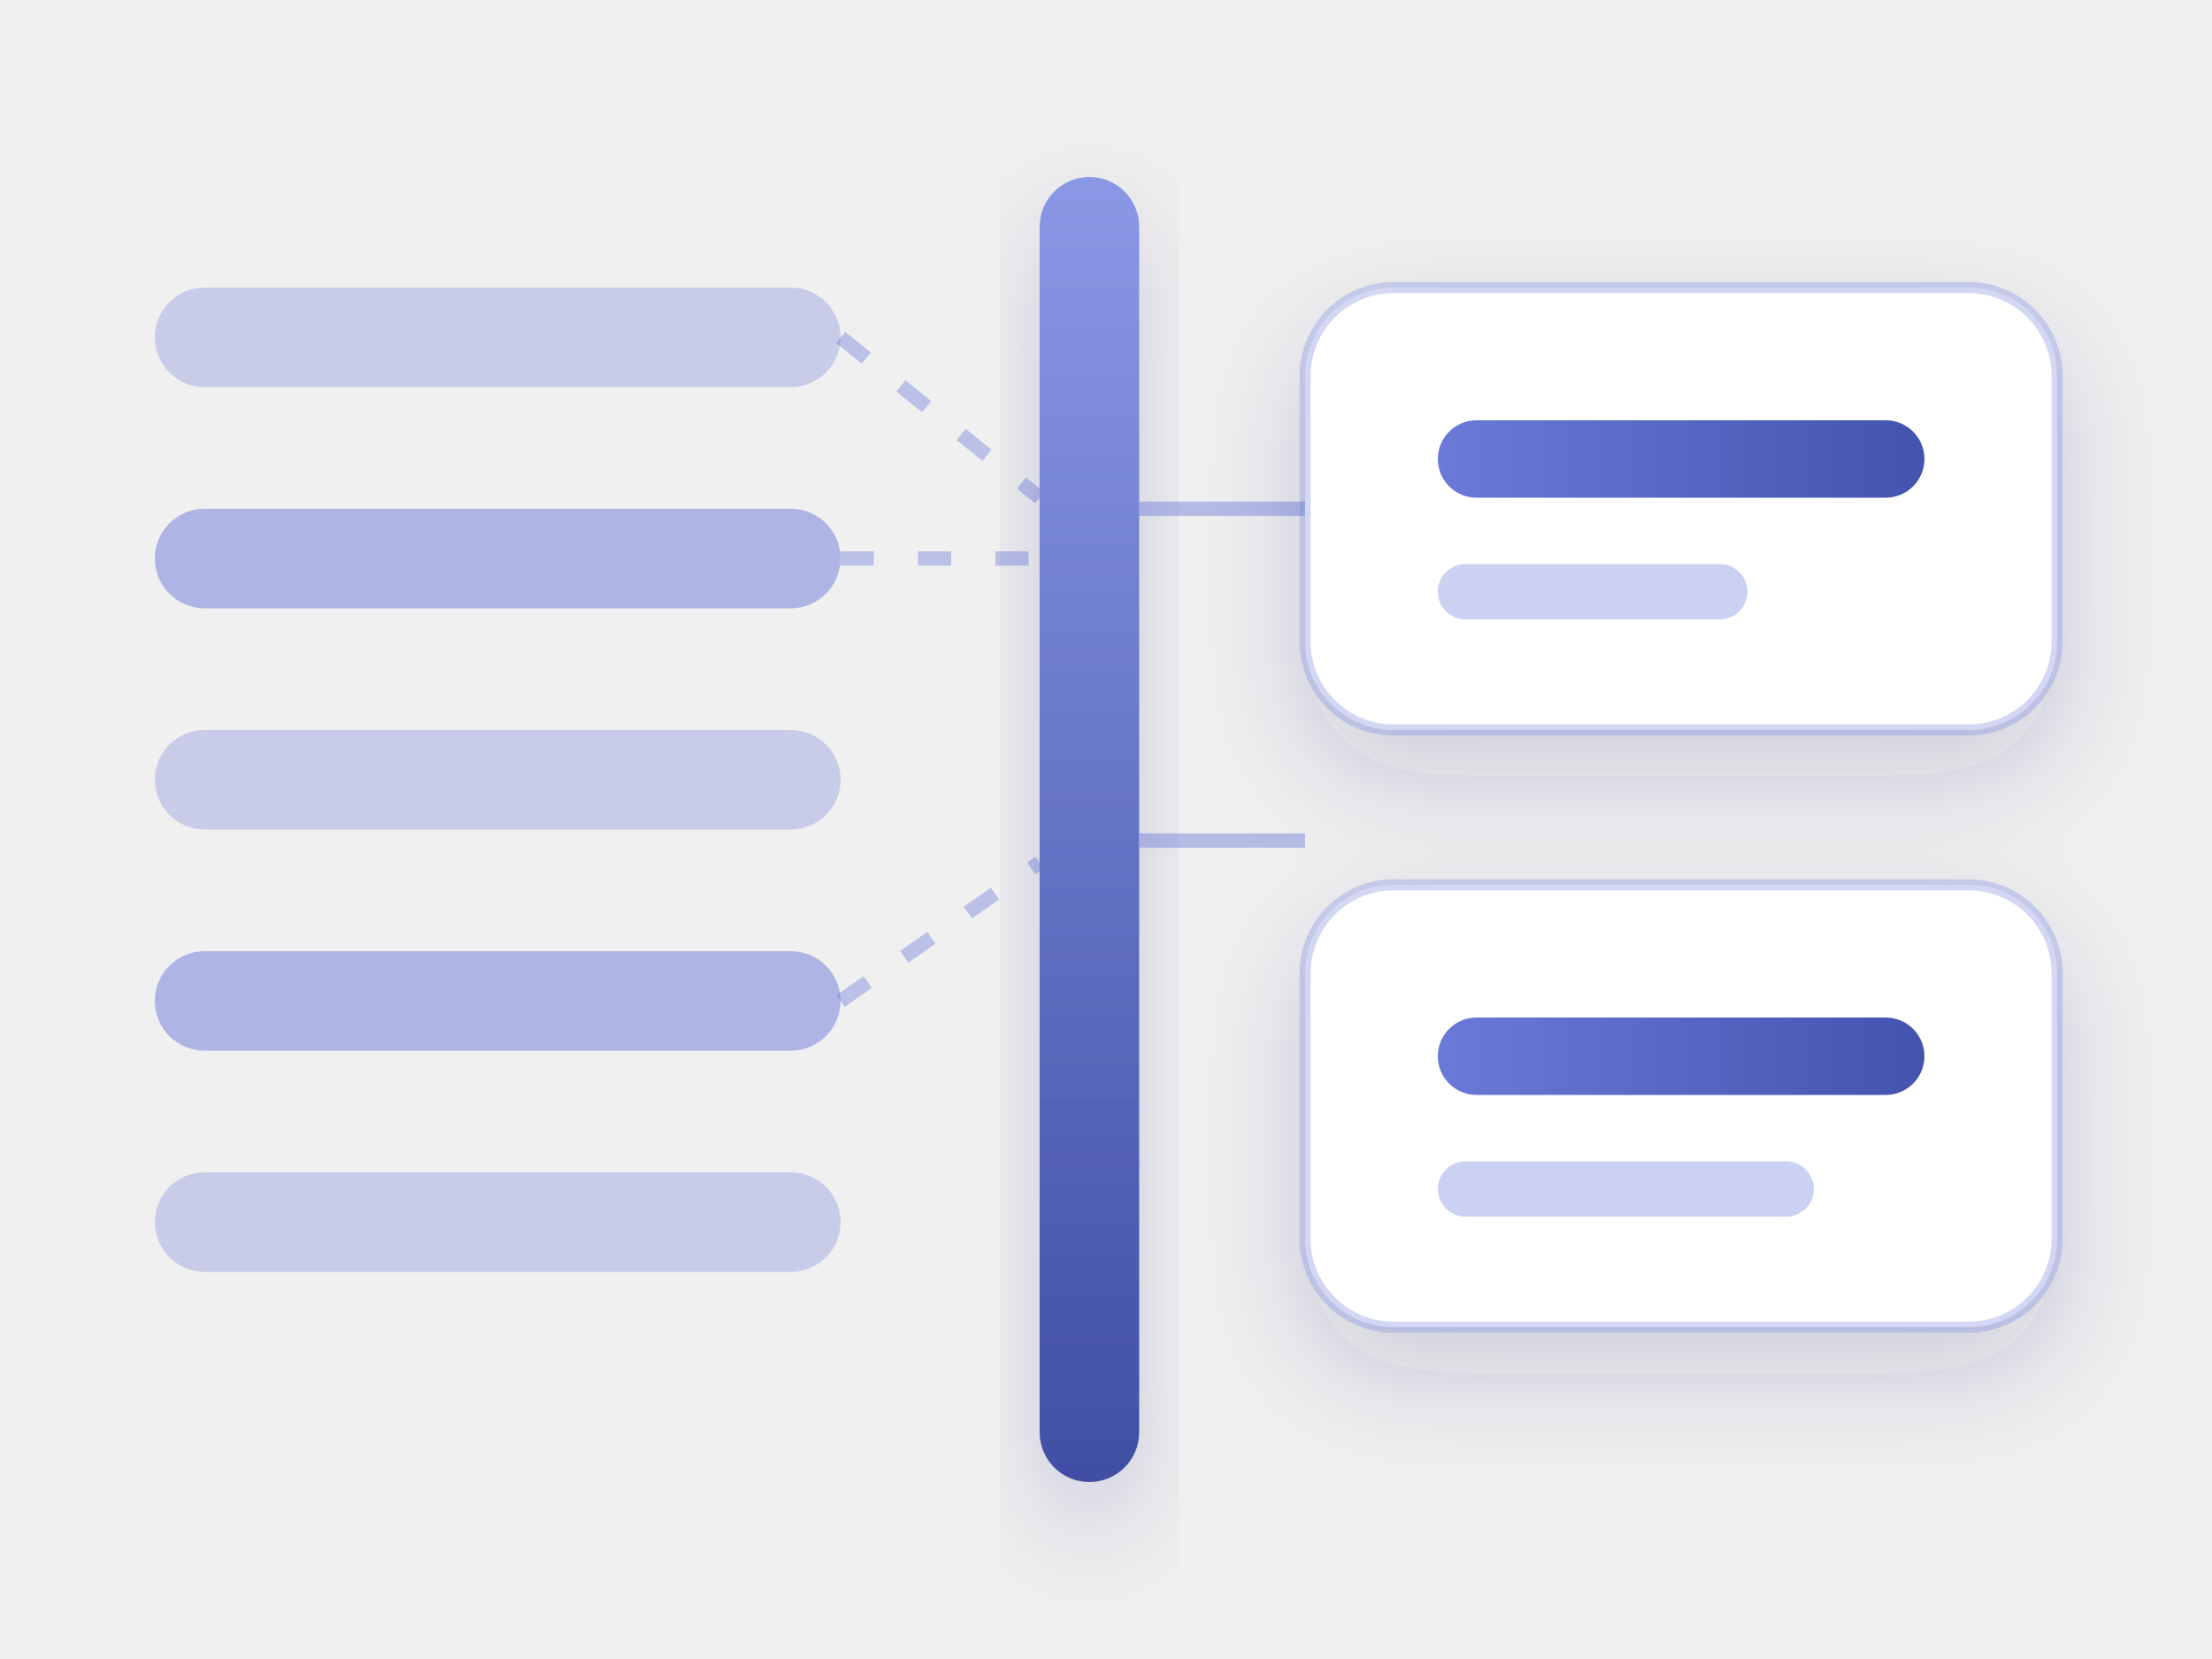
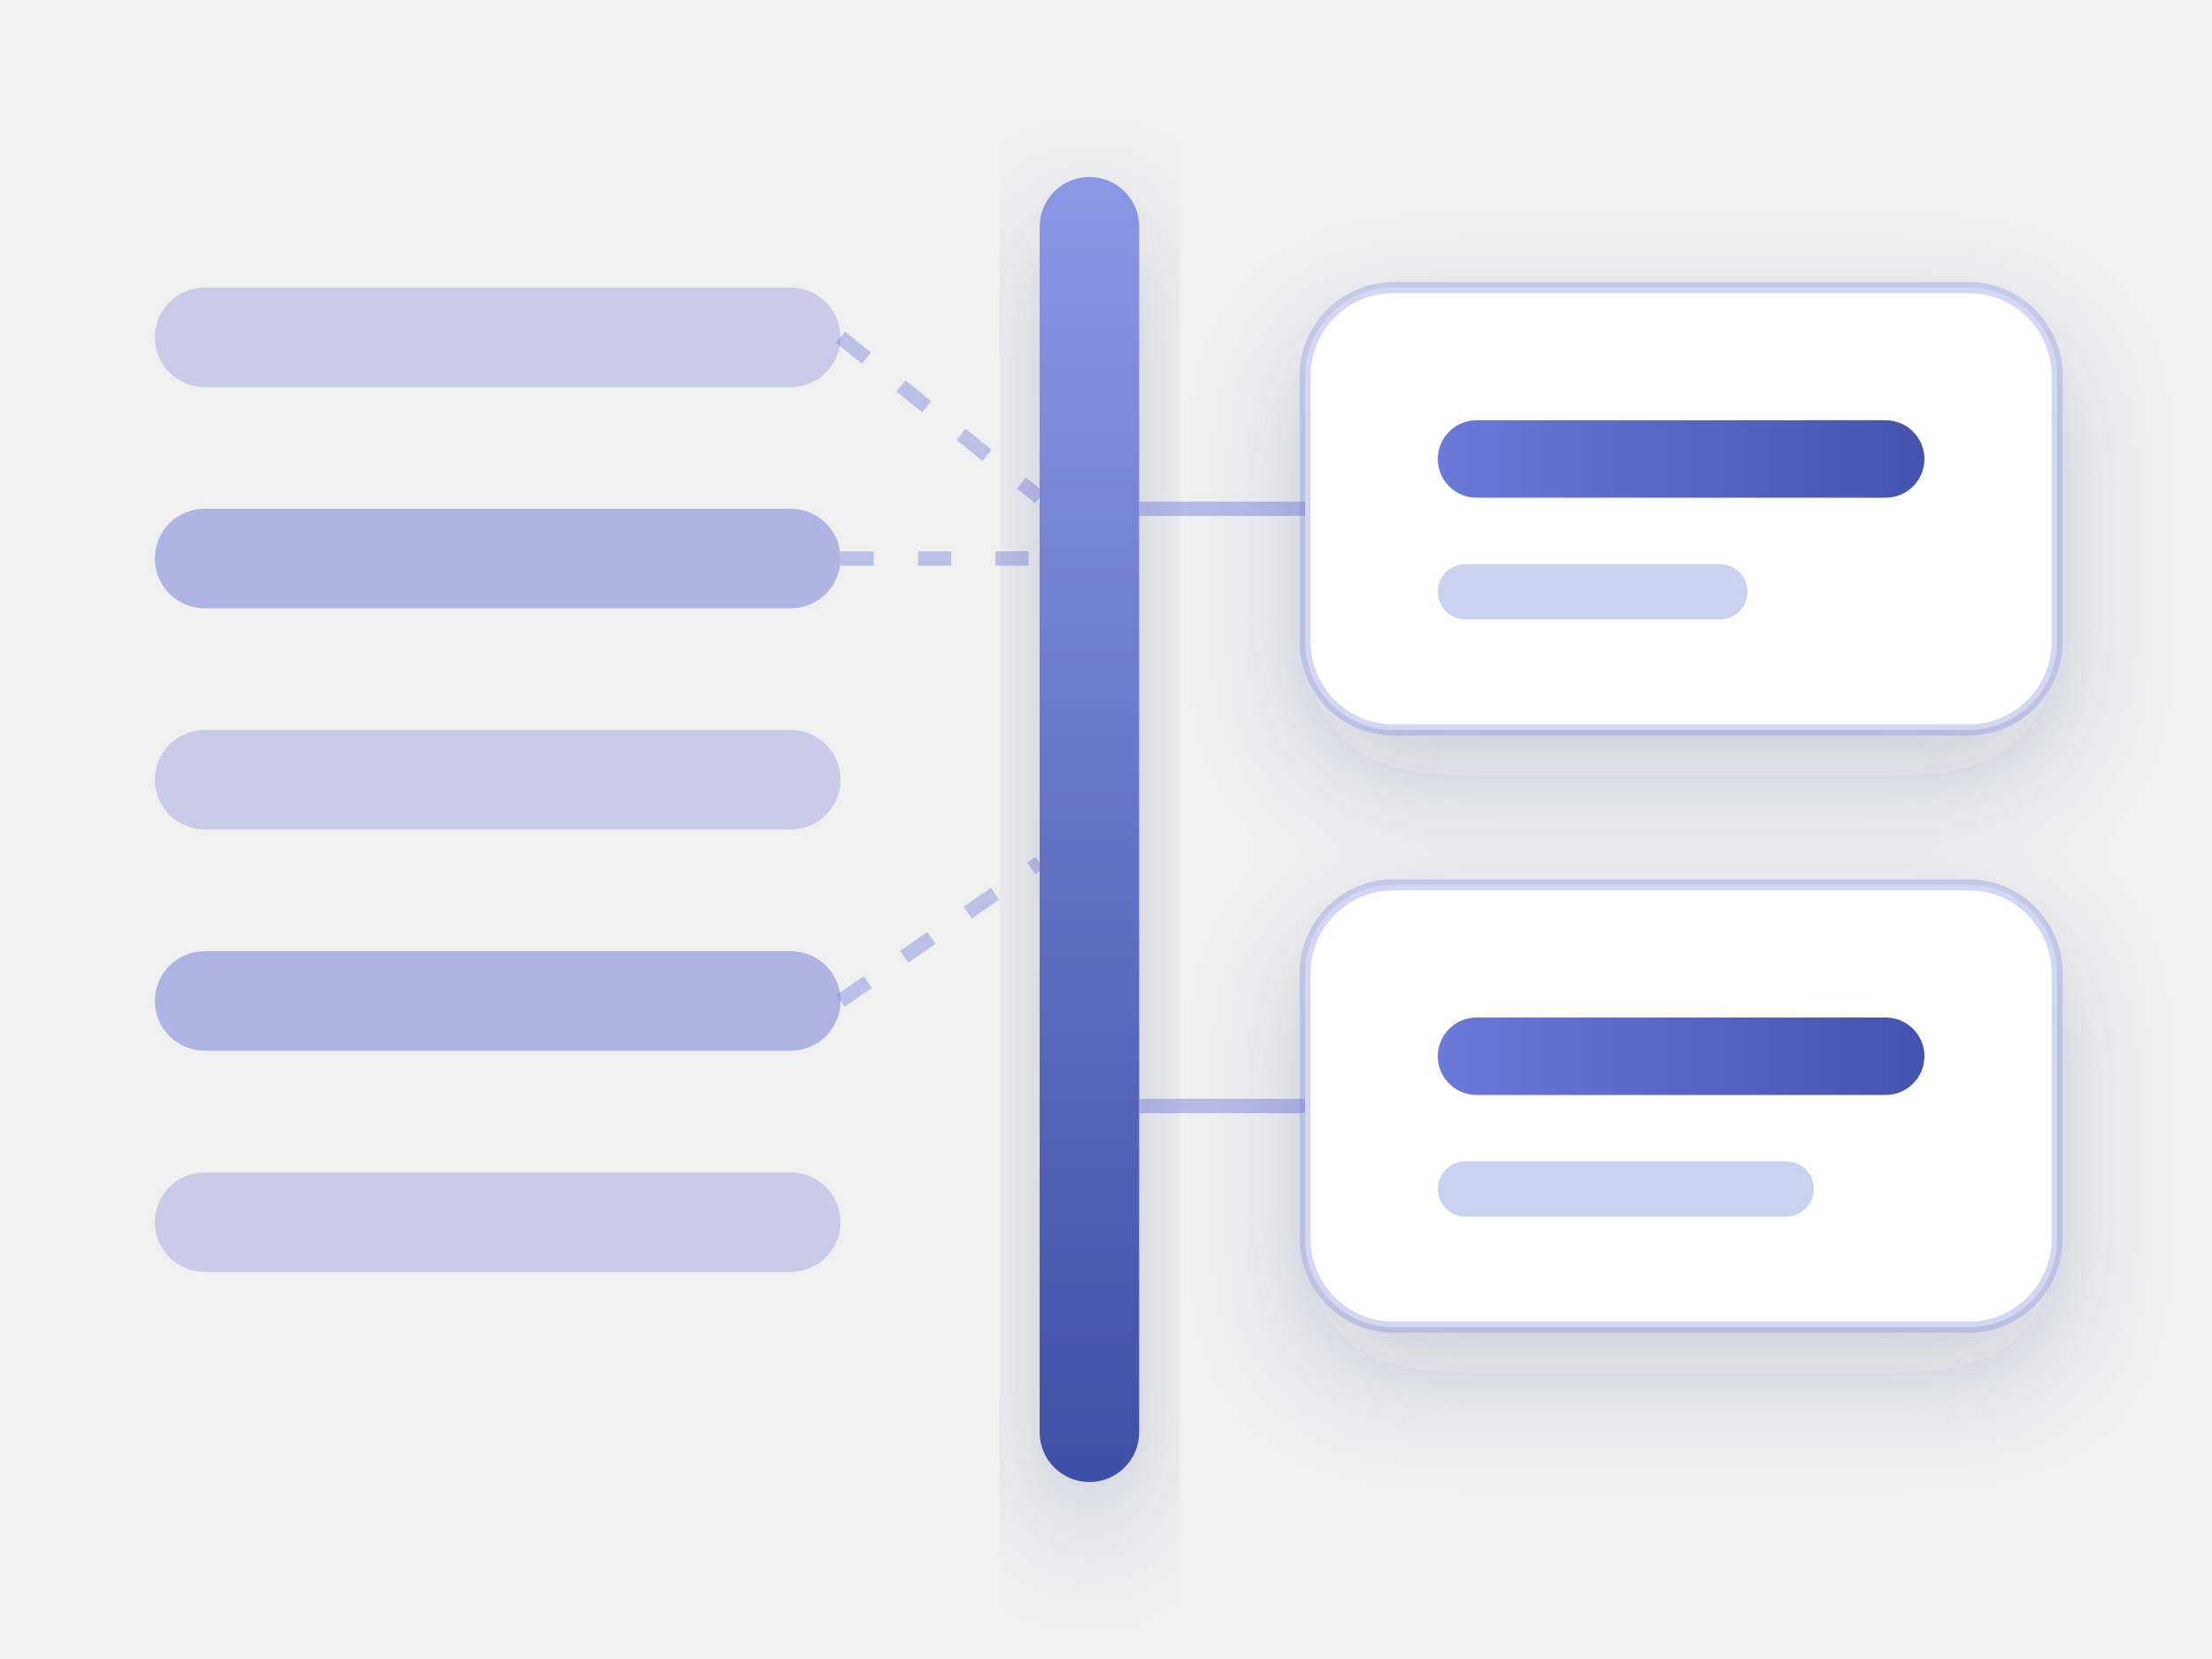
<svg xmlns="http://www.w3.org/2000/svg" viewBox="0 0 200 150" fill="none">
  <defs>
    <linearGradient id="gate" x1="0" y1="0" x2="0" y2="1">
      <stop offset="0" stop-color="#8b98e6" />
      <stop offset="1" stop-color="#3f4fa4" />
    </linearGradient>
    <linearGradient id="pass" x1="0" y1="0" x2="1" y2="0">
      <stop offset="0" stop-color="#6b7ad8" />
      <stop offset="1" stop-color="#4453ad" />
    </linearGradient>
    <filter id="lift" x="-40%" y="-40%" width="180%" height="180%">
      <feDropShadow dx="0" dy="4" stdDeviation="5" flood-color="#26307a" flood-opacity="0.18" />
    </filter>
  </defs>
  <g fill="#6b7ad8">
    <rect x="14" y="26" width="62" height="9" rx="4.5" opacity="0.3" />
    <rect x="14" y="46" width="62" height="9" rx="4.5" opacity="0.5" />
    <rect x="14" y="66" width="62" height="9" rx="4.5" opacity="0.3" />
    <rect x="14" y="86" width="62" height="9" rx="4.5" opacity="0.5" />
    <rect x="14" y="106" width="62" height="9" rx="4.5" opacity="0.3" />
  </g>
  <g stroke="#6b7ad8" stroke-opacity="0.4" stroke-width="1.3" stroke-dasharray="3 4">
    <path d="M76 50.5 94 50.5" />
    <path d="M76 90.5 94 78" />
    <path d="M76 30.5 94 45" />
  </g>
  <g filter="url(#lift)">
    <rect x="94" y="16" width="9" height="118" rx="4.5" fill="url(#gate)" />
  </g>
  <g stroke="#6b7ad8" stroke-opacity="0.45" stroke-width="1.3">
    <path d="M103 46 118 46" />
-     <path d="M103 76 118 76" />
+     <path d="M103 100 118 100" />
  </g>
  <g filter="url(#lift)">
    <rect x="118" y="26" width="68" height="40" rx="8" fill="#ffffff" stroke="#6b7ad8" stroke-opacity="0.3" />
    <rect x="118" y="80" width="68" height="40" rx="8" fill="#ffffff" stroke="#6b7ad8" stroke-opacity="0.3" />
  </g>
  <g fill="url(#pass)">
    <rect x="130" y="38" width="44" height="7" rx="3.5" />
    <rect x="130" y="92" width="44" height="7" rx="3.5" />
  </g>
  <g fill="#6b7ad8" opacity="0.35">
    <rect x="130" y="51" width="28" height="5" rx="2.5" />
    <rect x="130" y="105" width="34" height="5" rx="2.5" />
  </g>
</svg>
